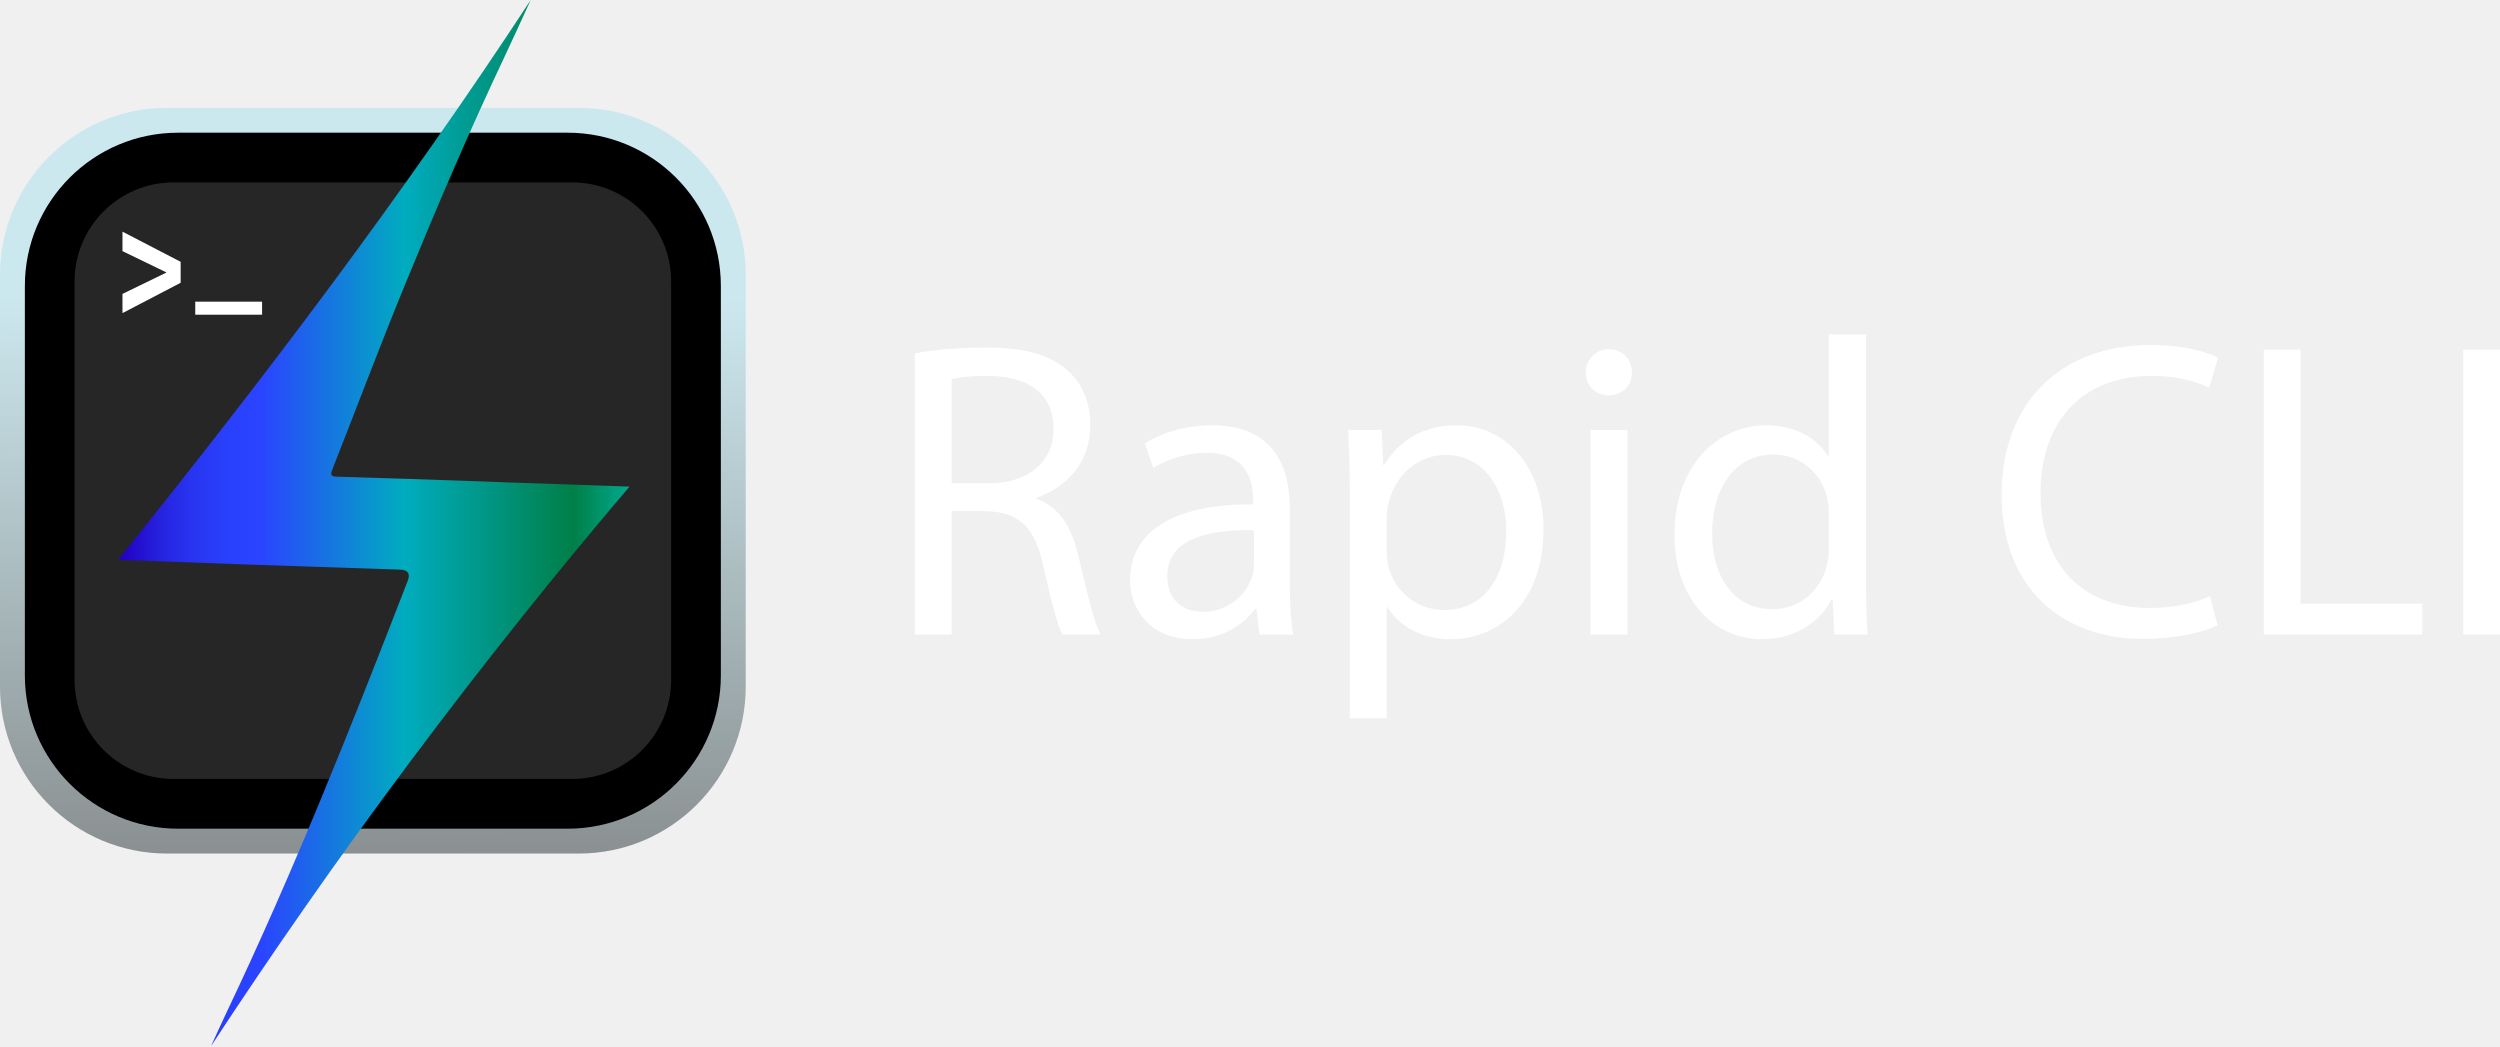
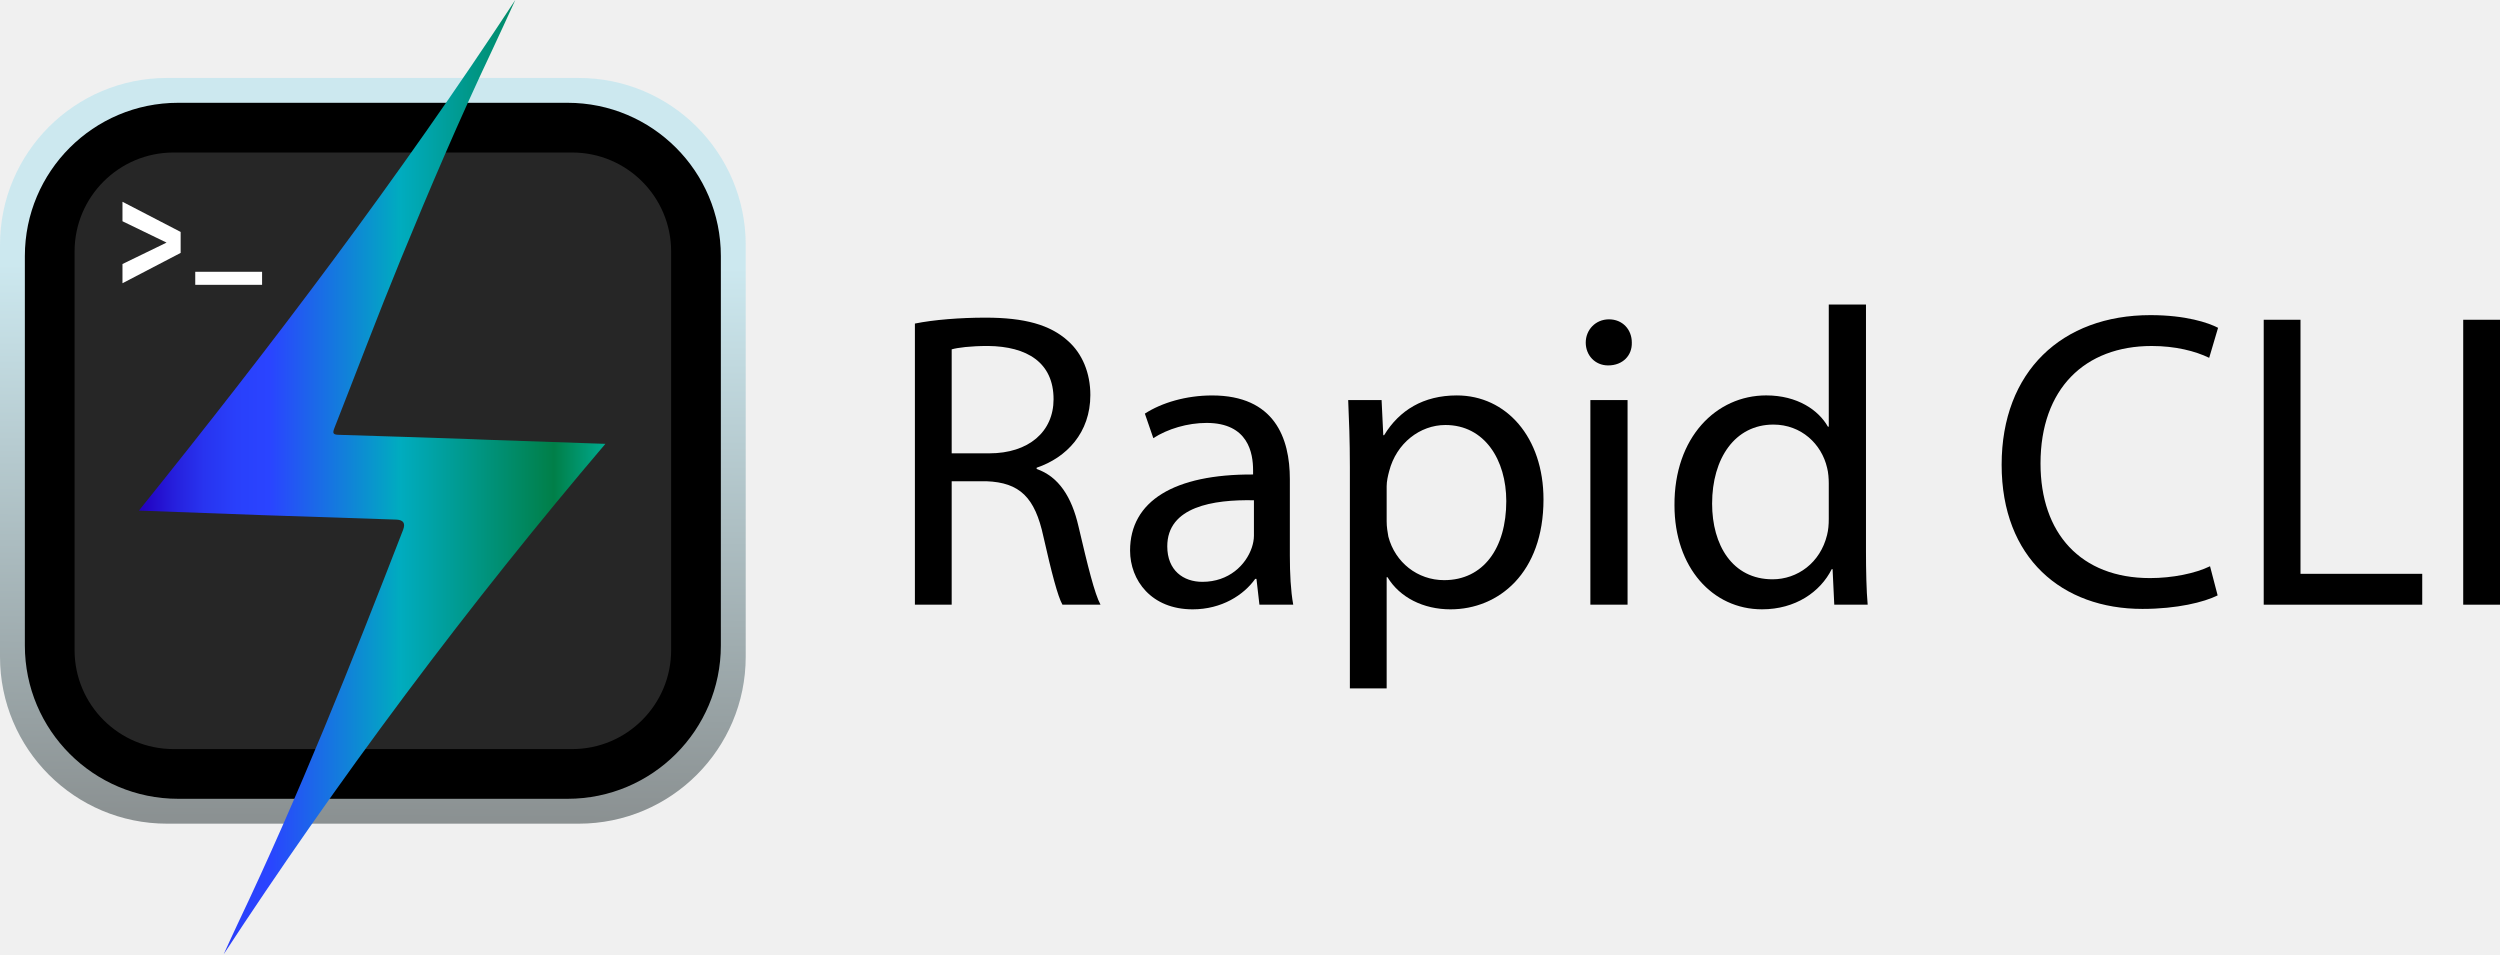
- <svg xmlns="http://www.w3.org/2000/svg" id="a" viewBox="0 0 1419.04 593.82">
+ <svg xmlns="http://www.w3.org/2000/svg" id="a" viewBox="0 0 1419.04 541.66">
  <defs>
    <style>.d{fill:url(#c);}.e{fill:url(#b);}.f{fill:#fff;}.g{fill:#262626;}</style>
-     <linearGradient id="b" x1="212.33" y1="159.47" x2="209.74" y2="582.34" gradientTransform="matrix(1, 0, 0, 1, 0, 0)" gradientUnits="userSpaceOnUse">
+     <linearGradient id="b" x1="212.33" y1="142.51" x2="209.74" y2="565.38" gradientTransform="matrix(1, 0, 0, 1, 0, 0)" gradientUnits="userSpaceOnUse">
      <stop offset=".02" stop-color="#cce8ef" />
      <stop offset="1" stop-color="#767574" />
    </linearGradient>
-     <linearGradient id="c" x1="67.03" y1="-1893.84" x2="357.31" y2="-1893.84" gradientTransform="translate(0 -1596.93) scale(1 -1)" gradientUnits="userSpaceOnUse">
+     <linearGradient id="c" x1="78.85" y1="-1901.68" x2="343.63" y2="-1901.68" gradientTransform="translate(0 -1630.86) scale(1 -1)" gradientUnits="userSpaceOnUse">
      <stop offset="0" stop-color="#2300bf" />
      <stop offset=".02" stop-color="#2307c6" />
      <stop offset=".08" stop-color="#2621de" />
      <stop offset=".14" stop-color="#2834f0" />
      <stop offset=".21" stop-color="#2940fb" />
      <stop offset=".28" stop-color="#2a44ff" />
      <stop offset=".56" stop-color="#00acbf" />
      <stop offset=".89" stop-color="#007f48" />
      <stop offset="1" stop-color="#00aa8f" />
    </linearGradient>
  </defs>
  <g>
-     <rect class="e" y="61.21" width="423.28" height="423.28" rx="94.77" ry="94.77" />
-     <rect x="14.11" y="75.32" width="395.06" height="395.06" rx="87.01" ry="87.01" />
-     <rect class="g" x="42.33" y="103.53" width="338.62" height="338.62" rx="56.19" ry="56.19" />
+     <rect class="e" y="44.25" width="423.28" height="423.28" rx="94.77" ry="94.77" />
+     <rect x="14.11" y="58.35" width="395.06" height="395.06" rx="87.01" ry="87.01" />
+     <rect class="g" x="42.33" y="86.57" width="338.62" height="338.62" rx="56.19" ry="56.19" />
  </g>
  <g>
-     <path class="f" d="M519.32,200.62c10.56-2.16,25.67-3.36,40.07-3.36,22.32,0,36.71,4.08,46.79,13.2,8.16,7.2,12.72,18.24,12.72,30.71,0,21.35-13.44,35.51-30.48,41.27v.72c12.48,4.32,19.92,15.84,23.76,32.63,5.28,22.56,9.12,38.15,12.48,44.39h-21.6c-2.64-4.56-6.24-18.48-10.8-38.63-4.8-22.32-13.44-30.71-32.39-31.43h-19.68v70.06h-20.88V200.62Zm20.88,73.66h21.35c22.31,0,36.47-12.24,36.47-30.71,0-20.88-15.12-29.99-37.19-30.23-10.08,0-17.28,.96-20.64,1.92v59.03Z" />
-     <path class="f" d="M714.87,360.19l-1.68-14.64h-.72c-6.48,9.12-18.96,17.28-35.51,17.28-23.52,0-35.51-16.56-35.51-33.35,0-28.07,24.95-43.43,69.82-43.19v-2.4c0-9.6-2.64-26.87-26.39-26.87-10.8,0-22.08,3.36-30.24,8.64l-4.8-13.92c9.6-6.24,23.52-10.32,38.15-10.32,35.51,0,44.15,24.24,44.15,47.51v43.43c0,10.08,.48,19.92,1.92,27.83h-19.2Zm-3.12-59.27c-23.04-.48-49.19,3.6-49.19,26.15,0,13.68,9.12,20.15,19.92,20.15,15.12,0,24.72-9.6,28.07-19.43,.72-2.16,1.2-4.56,1.2-6.72v-20.15Z" />
-     <path class="f" d="M766.21,281.96c0-14.88-.48-26.88-.96-37.91h18.96l.96,19.92h.48c8.64-14.16,22.31-22.56,41.27-22.56,28.07,0,49.19,23.76,49.19,59.03,0,41.75-25.44,62.39-52.79,62.39-15.36,0-28.79-6.72-35.75-18.24h-.48v63.11h-20.88v-125.73Zm20.88,30.95c0,3.12,.48,6,.96,8.64,3.84,14.64,16.56,24.71,31.67,24.71,22.32,0,35.27-18.23,35.27-44.87,0-23.27-12.24-43.19-34.55-43.19-14.4,0-27.84,10.32-31.91,26.15-.72,2.64-1.44,5.76-1.44,8.64v19.92Z" />
-     <path class="f" d="M926.24,211.42c.24,7.2-5.04,12.96-13.44,12.96-7.44,0-12.71-5.76-12.71-12.96s5.52-13.2,13.2-13.2,12.96,5.76,12.96,13.2Zm-23.52,148.77v-116.14h21.11v116.14h-21.11Z" />
-     <path class="f" d="M1059.16,189.82v140.37c0,10.32,.24,22.08,.96,29.99h-18.96l-.96-20.16h-.48c-6.48,12.96-20.64,22.8-39.59,22.8-28.07,0-49.67-23.76-49.67-59.03-.24-38.63,23.76-62.39,52.07-62.39,17.76,0,29.75,8.4,35.03,17.76h.48v-69.35h21.12Zm-21.12,101.5c0-2.64-.24-6.24-.96-8.88-3.12-13.44-14.64-24.48-30.47-24.48-21.84,0-34.79,19.2-34.79,44.87,0,23.52,11.52,42.95,34.31,42.95,14.16,0,27.11-9.36,30.95-25.19,.72-2.88,.96-5.76,.96-9.12v-20.16Z" />
-     <path class="f" d="M1258.78,354.91c-7.68,3.84-23.04,7.68-42.71,7.68-45.59,0-79.91-28.79-79.91-81.82s34.31-84.94,84.46-84.94c20.16,0,32.87,4.32,38.39,7.2l-5.04,17.04c-7.92-3.84-19.2-6.72-32.63-6.72-37.91,0-63.11,24.23-63.11,66.71,0,39.59,22.8,65.03,62.15,65.03,12.72,0,25.68-2.64,34.07-6.72l4.32,16.56Z" />
-     <path class="f" d="M1284.92,198.46h20.88v144.21h69.1v17.52h-89.98V198.46Z" />
-     <path class="f" d="M1419.04,198.46v161.73h-20.88V198.46h20.88Z" />
+     <path d="M519.32,183.66c10.56-2.16,25.67-3.36,40.07-3.36,22.32,0,36.71,4.08,46.79,13.2,8.16,7.2,12.72,18.24,12.72,30.71,0,21.35-13.44,35.51-30.48,41.27v.72c12.48,4.32,19.92,15.84,23.76,32.63,5.28,22.56,9.12,38.15,12.48,44.39h-21.6c-2.64-4.56-6.24-18.48-10.8-38.63-4.8-22.32-13.44-30.71-32.39-31.43h-19.68v70.06h-20.88V183.66Zm20.88,73.66h21.35c22.31,0,36.47-12.24,36.47-30.71,0-20.88-15.12-29.99-37.19-30.23-10.08,0-17.28,.96-20.64,1.92v59.03Z" />
+     <path d="M714.87,343.23l-1.68-14.64h-.72c-6.48,9.12-18.96,17.28-35.51,17.28-23.52,0-35.51-16.56-35.51-33.35,0-28.07,24.95-43.43,69.82-43.19v-2.4c0-9.6-2.64-26.87-26.39-26.87-10.8,0-22.08,3.36-30.24,8.64l-4.8-13.92c9.6-6.24,23.52-10.32,38.15-10.32,35.51,0,44.15,24.24,44.15,47.51v43.43c0,10.08,.48,19.92,1.92,27.83h-19.2Zm-3.12-59.27c-23.04-.48-49.19,3.6-49.19,26.15,0,13.68,9.12,20.15,19.92,20.15,15.12,0,24.72-9.6,28.07-19.43,.72-2.16,1.2-4.56,1.2-6.72v-20.15Z" />
+     <path d="M766.21,265c0-14.88-.48-26.88-.96-37.91h18.96l.96,19.92h.48c8.64-14.16,22.31-22.56,41.27-22.56,28.07,0,49.19,23.76,49.19,59.03,0,41.75-25.44,62.39-52.79,62.39-15.36,0-28.79-6.72-35.75-18.24h-.48v63.11h-20.88v-125.73Zm20.88,30.95c0,3.12,.48,6,.96,8.64,3.84,14.64,16.56,24.71,31.67,24.71,22.32,0,35.27-18.23,35.27-44.87,0-23.27-12.24-43.19-34.55-43.19-14.4,0-27.84,10.32-31.91,26.15-.72,2.64-1.44,5.76-1.44,8.64v19.92Z" />
+     <path d="M926.24,194.46c.24,7.2-5.04,12.96-13.44,12.96-7.44,0-12.71-5.76-12.71-12.96s5.52-13.2,13.2-13.2,12.96,5.76,12.96,13.2Zm-23.52,148.77v-116.14h21.11v116.14h-21.11Z" />
+     <path d="M1059.16,172.86v140.37c0,10.32,.24,22.08,.96,29.99h-18.96l-.96-20.16h-.48c-6.48,12.96-20.64,22.8-39.59,22.8-28.07,0-49.67-23.76-49.67-59.03-.24-38.63,23.76-62.39,52.07-62.39,17.76,0,29.75,8.4,35.03,17.76h.48v-69.35h21.12Zm-21.12,101.5c0-2.64-.24-6.24-.96-8.88-3.12-13.44-14.64-24.48-30.47-24.48-21.84,0-34.79,19.2-34.79,44.87,0,23.52,11.52,42.95,34.31,42.95,14.16,0,27.11-9.36,30.95-25.19,.72-2.88,.96-5.76,.96-9.12v-20.16Z" />
+     <path d="M1258.78,337.95c-7.68,3.84-23.04,7.68-42.71,7.68-45.59,0-79.91-28.79-79.91-81.82s34.31-84.94,84.46-84.94c20.16,0,32.87,4.32,38.39,7.2l-5.04,17.04c-7.92-3.84-19.2-6.72-32.63-6.72-37.91,0-63.11,24.23-63.11,66.71,0,39.59,22.8,65.03,62.15,65.03,12.72,0,25.68-2.64,34.07-6.72l4.32,16.56Z" />
+     <path d="M1284.92,181.5h20.88v144.21h69.1v17.52h-89.98V181.5Z" />
+     <path d="M1419.04,181.5v161.73h-20.88V181.5h20.88Z" />
  </g>
-   <path class="f" d="M102.54,160.51l-33.02,17.22v-10.91l31.12-15.12v5.92l-31.12-15.07v-11.06l33.02,17.12v11.89Z" />
-   <path class="f" d="M110.83,171.23h37.93v7.4h-37.93v-7.4Z" />
-   <path class="d" d="M301.24,0C229.11,110.09,149.95,214.71,67.03,317.73c26.52,.98,51.65,1.94,76.79,2.83,27.76,.97,55.52,1.85,83.28,2.77,4.47,.15,5.91,2.26,4.34,6.34-32.01,82.59-64.7,164.91-102.82,244.94-3.03,6.37-5.9,12.81-8.85,19.21,34.05-51.98,71.61-106.01,113-161.42,42-56.2,83.76-108.23,124.53-156.2-.84-.03-5.45-.18-6.29-.21-77.05-2.59-71.14-2.52-76.84-2.71-27.6-.94-55.22-1.88-82.82-2.7-3.26-.09-4.01-.81-2.75-4.01,13.84-35.12,27.12-70.48,41.46-105.4,17.96-43.73,36.52-87.21,56.78-129.94,4.91-10.36,9.6-20.81,14.39-31.22v-.02Z" />
+   <path class="d" d="M292.48,0C226.69,100.42,154.48,195.85,78.85,289.82c24.19,.89,47.12,1.77,70.04,2.58,25.32,.88,50.64,1.69,75.97,2.53,4.07,.13,5.39,2.06,3.96,5.78-29.2,75.34-59.02,150.42-93.78,223.42-2.77,5.81-5.38,11.68-8.07,17.52,31.05-47.42,65.32-96.7,103.07-147.24,38.31-51.27,76.4-98.73,113.59-142.48-.76-.03-4.97-.17-5.74-.19-70.28-2.36-64.89-2.29-70.09-2.47-25.18-.86-50.37-1.71-75.55-2.46-2.98-.08-3.66-.74-2.51-3.66,12.62-32.04,24.73-64.29,37.82-96.14,16.38-39.89,33.32-79.55,51.8-118.53,4.48-9.45,8.76-18.99,13.13-28.47v-.02Z" />
+   <path class="f" d="M102.54,143.55l-33.02,17.22v-10.91l31.12-15.12v5.92l-31.12-15.07v-11.06l33.02,17.12v11.89Z" />
+   <path class="f" d="M110.83,154.27h37.93v7.4h-37.93v-7.4Z" />
</svg>
